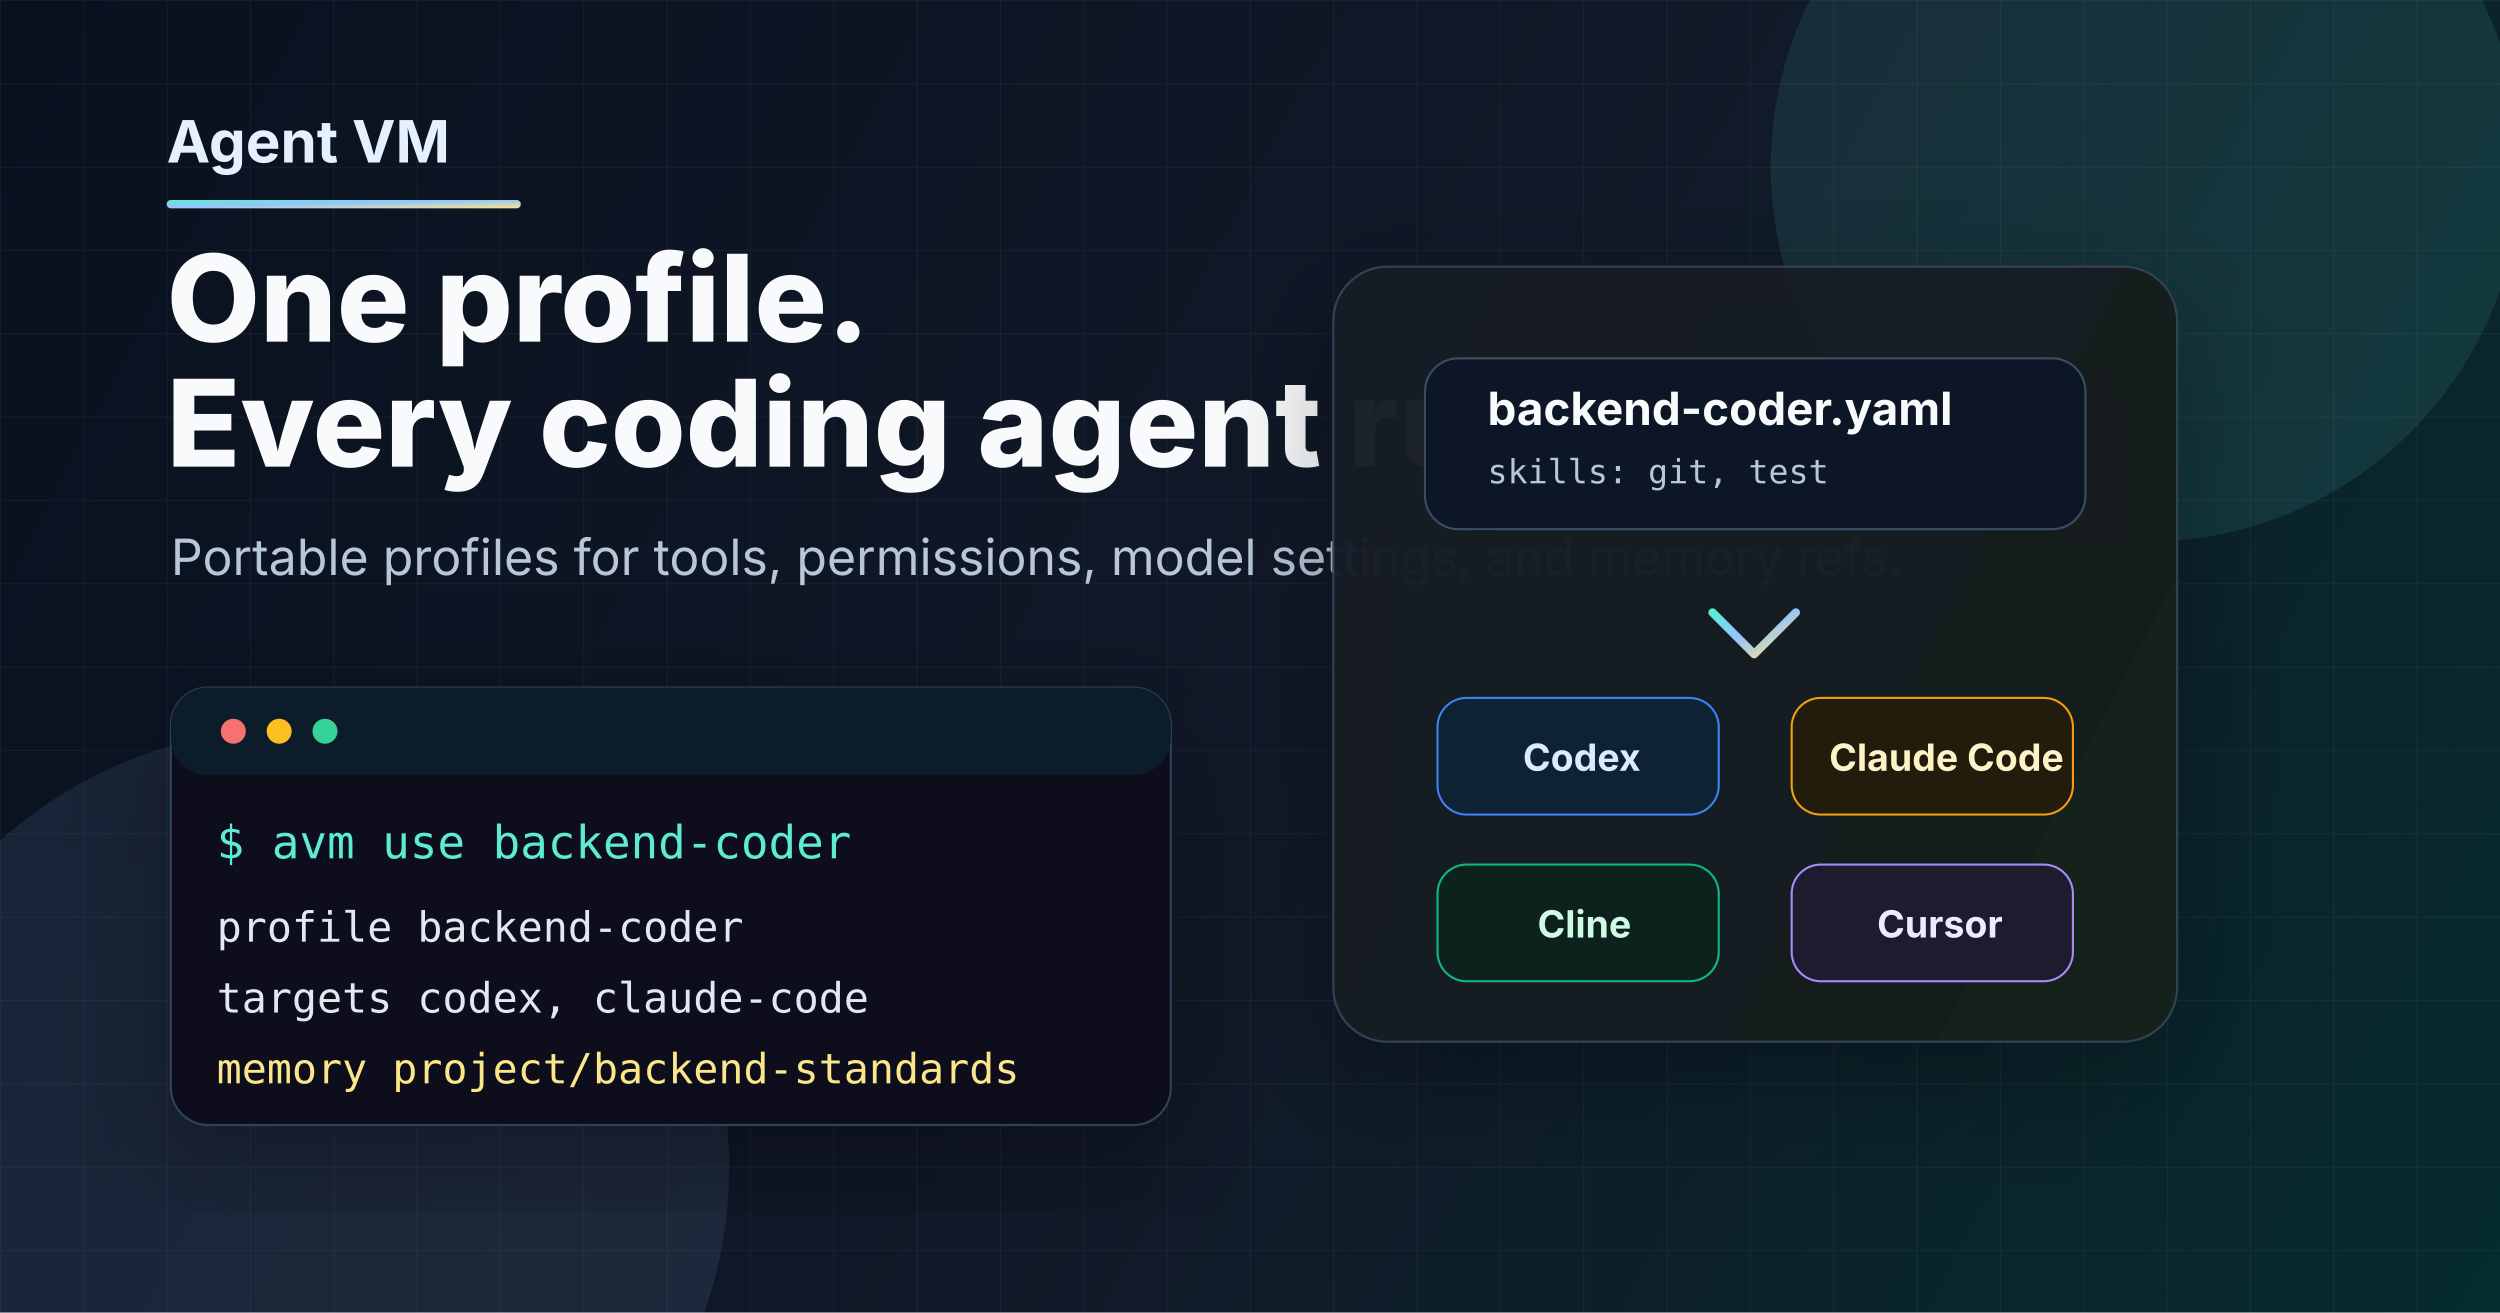
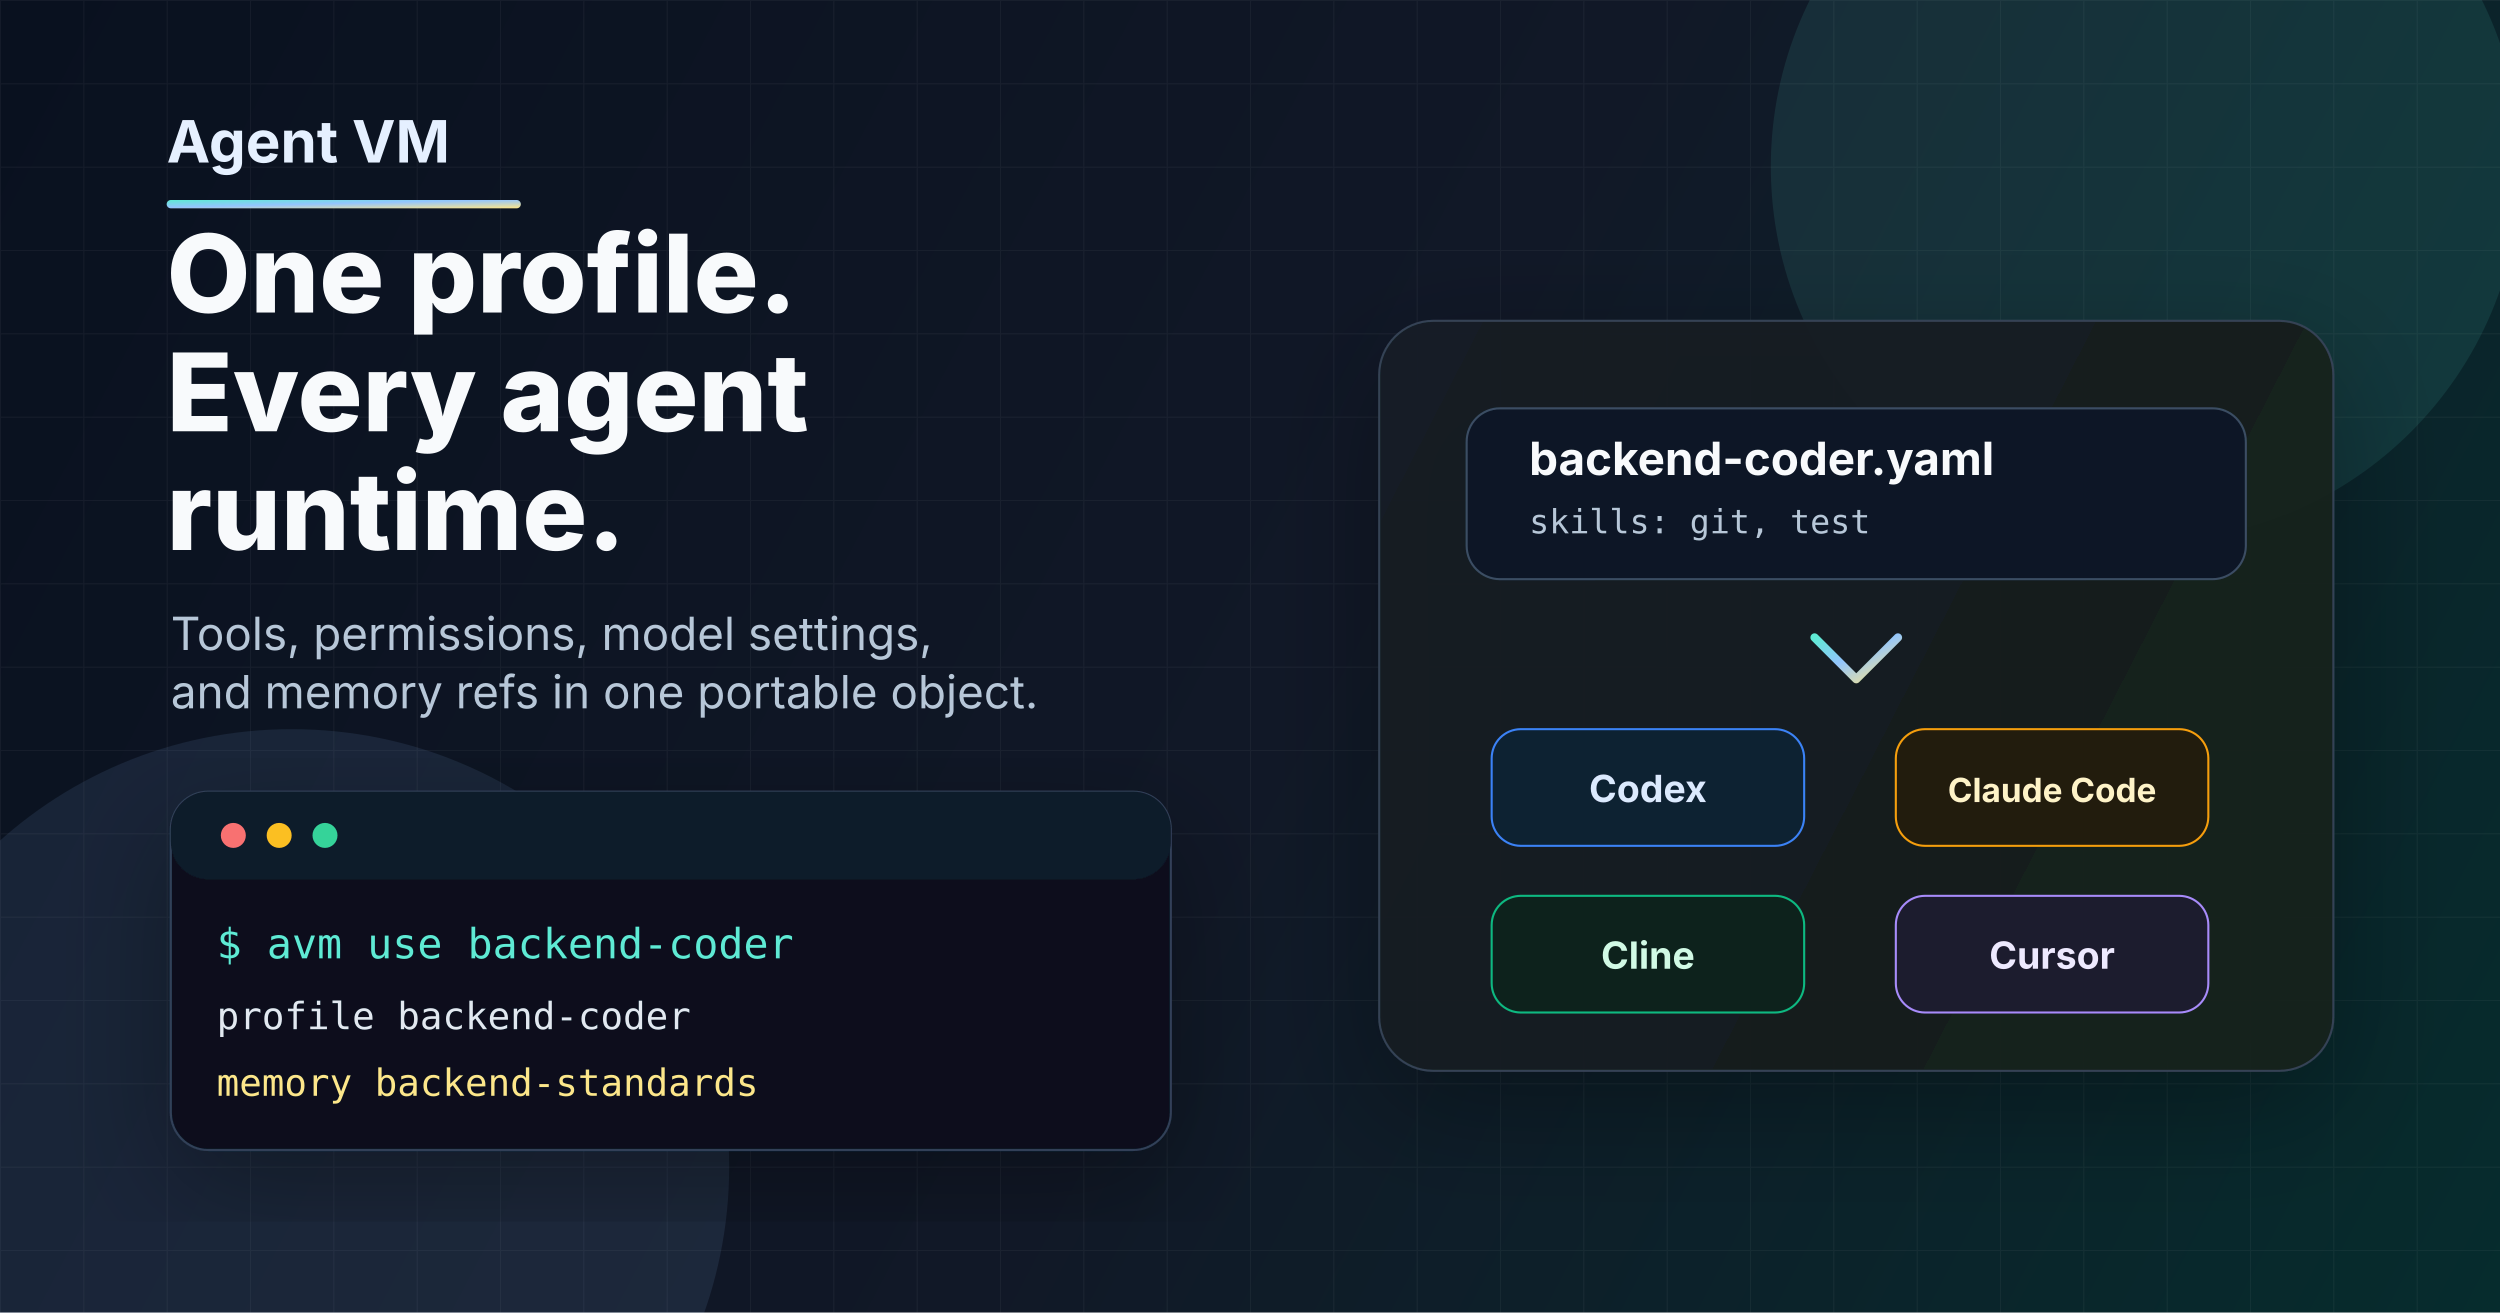
<svg xmlns="http://www.w3.org/2000/svg" width="1200" height="630" viewBox="0 0 1200 630" fill="none" role="img" aria-labelledby="title desc">
  <defs>
    <linearGradient id="bg" x1="0" y1="0" x2="1200" y2="630" gradientUnits="userSpaceOnUse">
      <stop stop-color="#09111F" />
      <stop offset="0.52" stop-color="#111827" />
      <stop offset="1" stop-color="#062C2D" />
    </linearGradient>
    <linearGradient id="panel" x1="220" y1="120" x2="980" y2="510" gradientUnits="userSpaceOnUse">
      <stop stop-color="#111C2E" stop-opacity="0.96" />
      <stop offset="1" stop-color="#17201D" stop-opacity="0.96" />
    </linearGradient>
    <linearGradient id="accent" x1="0" y1="0" x2="1" y2="1">
      <stop stop-color="#5EEAD4" />
      <stop offset="0.45" stop-color="#93C5FD" />
      <stop offset="1" stop-color="#FDE68A" />
    </linearGradient>
    <filter id="shadow" x="-20%" y="-20%" width="140%" height="140%">
      <feDropShadow dx="0" dy="18" stdDeviation="28" flood-color="#000000" flood-opacity="0.32" />
    </filter>
    <pattern id="grid" width="40" height="40" patternUnits="userSpaceOnUse">
      <path d="M 40 0 L 0 0 0 40" fill="none" stroke="#FFFFFF" stroke-opacity="0.045" stroke-width="1" />
    </pattern>
  </defs>
  <rect width="1200" height="630" fill="url(#bg)" />
  <rect width="1200" height="630" fill="url(#grid)" />
  <circle cx="1030" cy="80" r="180" fill="#5EEAD4" fill-opacity="0.10" />
  <circle cx="140" cy="560" r="210" fill="#93C5FD" fill-opacity="0.10" />
  <text x="80" y="78" fill="#E5F0FF" font-family="Inter, ui-sans-serif, system-ui, -apple-system, BlinkMacSystemFont, Segoe UI, sans-serif" font-size="28" font-weight="700">Agent VM</text>
  <rect x="80" y="96" width="170" height="4" rx="2" fill="url(#accent)" />
-   <text x="80" y="164" fill="#F8FAFC" font-family="Inter, ui-sans-serif, system-ui, -apple-system, BlinkMacSystemFont, Segoe UI, sans-serif" font-size="58" font-weight="800" letter-spacing="0">One profile.</text>
-   <text x="80" y="224" fill="#F8FAFC" font-family="Inter, ui-sans-serif, system-ui, -apple-system, BlinkMacSystemFont, Segoe UI, sans-serif" font-size="58" font-weight="800" letter-spacing="0">Every coding agent runtime.</text>
-   <text x="82" y="276" fill="#B7C7D8" font-family="Inter, ui-sans-serif, system-ui, -apple-system, BlinkMacSystemFont, Segoe UI, sans-serif" font-size="24">Portable profiles for tools, permissions, model settings, and memory refs.</text>
+   <text x="80" y="150" fill="#F8FAFC" font-family="Inter, ui-sans-serif, system-ui, -apple-system, BlinkMacSystemFont, Segoe UI, sans-serif" font-size="52" font-weight="800" letter-spacing="0">One profile.</text>
+   <text x="80" y="207" fill="#F8FAFC" font-family="Inter, ui-sans-serif, system-ui, -apple-system, BlinkMacSystemFont, Segoe UI, sans-serif" font-size="52" font-weight="800" letter-spacing="0">Every agent</text>
+   <text x="80" y="264" fill="#F8FAFC" font-family="Inter, ui-sans-serif, system-ui, -apple-system, BlinkMacSystemFont, Segoe UI, sans-serif" font-size="52" font-weight="800" letter-spacing="0">runtime.</text>
+   <text x="82" y="312" fill="#B7C7D8" font-family="Inter, ui-sans-serif, system-ui, -apple-system, BlinkMacSystemFont, Segoe UI, sans-serif" font-size="22">Tools, permissions, model settings,</text>
+   <text x="82" y="340" fill="#B7C7D8" font-family="Inter, ui-sans-serif, system-ui, -apple-system, BlinkMacSystemFont, Segoe UI, sans-serif" font-size="22">and memory refs in one portable object.</text>
  <g filter="url(#shadow)">
-     <rect x="82" y="330" width="480" height="210" rx="18" fill="#07111F" stroke="#314158" />
-     <rect x="82" y="330" width="480" height="42" rx="18" fill="#101A2A" />
-     <circle cx="112" cy="351" r="6" fill="#F87171" />
-     <circle cx="134" cy="351" r="6" fill="#FBBF24" />
-     <circle cx="156" cy="351" r="6" fill="#34D399" />
-     <text x="104" y="412" fill="#5EEAD4" font-family="ui-monospace, SFMono-Regular, Menlo, Consolas, monospace" font-size="22">$ avm use backend-coder</text>
-     <text x="104" y="452" fill="#E2E8F0" font-family="ui-monospace, SFMono-Regular, Menlo, Consolas, monospace" font-size="20">profile  backend-coder</text>
-     <text x="104" y="486" fill="#E2E8F0" font-family="ui-monospace, SFMono-Regular, Menlo, Consolas, monospace" font-size="20">targets  codex, claude-code</text>
-     <text x="104" y="520" fill="#FDE68A" font-family="ui-monospace, SFMono-Regular, Menlo, Consolas, monospace" font-size="20">memory   project/backend-standards</text>
+     <rect x="82" y="380" width="480" height="172" rx="18" fill="#07111F" stroke="#314158" />
+     <rect x="82" y="380" width="480" height="42" rx="18" fill="#101A2A" />
+     <circle cx="112" cy="401" r="6" fill="#F87171" />
+     <circle cx="134" cy="401" r="6" fill="#FBBF24" />
+     <circle cx="156" cy="401" r="6" fill="#34D399" />
+     <text x="104" y="460" fill="#5EEAD4" font-family="ui-monospace, SFMono-Regular, Menlo, Consolas, monospace" font-size="20">$ avm use backend-coder</text>
+     <text x="104" y="494" fill="#E2E8F0" font-family="ui-monospace, SFMono-Regular, Menlo, Consolas, monospace" font-size="18">profile  backend-coder</text>
+     <text x="104" y="526" fill="#FDE68A" font-family="ui-monospace, SFMono-Regular, Menlo, Consolas, monospace" font-size="18">memory   backend-standards</text>
  </g>
  <g filter="url(#shadow)">
-     <rect x="640" y="128" width="405" height="372" rx="26" fill="url(#panel)" stroke="#344254" />
-     <rect x="684" y="172" width="317" height="82" rx="16" fill="#0D1726" stroke="#3B4D63" />
-     <text x="714" y="204" fill="#F8FAFC" font-family="Inter, ui-sans-serif, system-ui, -apple-system, BlinkMacSystemFont, Segoe UI, sans-serif" font-size="22" font-weight="700">backend-coder.yaml</text>
-     <text x="714" y="232" fill="#B7C7D8" font-family="ui-monospace, SFMono-Regular, Menlo, Consolas, monospace" font-size="16">skills: git, test</text>
-     <path d="M842 270 L842 314" stroke="url(#accent)" stroke-width="4" stroke-linecap="round" />
-     <path d="M842 314 L822 294 M842 314 L862 294" stroke="url(#accent)" stroke-width="4" stroke-linecap="round" />
-     <g font-family="Inter, ui-sans-serif, system-ui, -apple-system, BlinkMacSystemFont, Segoe UI, sans-serif" font-size="18" font-weight="700">
-       <rect x="690" y="335" width="135" height="56" rx="14" fill="#102033" stroke="#3B82F6" />
-       <text x="731" y="370" fill="#DBEAFE">Codex</text>
-       <rect x="860" y="335" width="135" height="56" rx="14" fill="#211A10" stroke="#F59E0B" />
-       <text x="878" y="370" fill="#FEF3C7">Claude Code</text>
-       <rect x="690" y="415" width="135" height="56" rx="14" fill="#0D241D" stroke="#10B981" />
-       <text x="738" y="450" fill="#D1FAE5">Cline</text>
-       <rect x="860" y="415" width="135" height="56" rx="14" fill="#1F1B2E" stroke="#A78BFA" />
-       <text x="901" y="450" fill="#EDE9FE">Cursor</text>
+     <rect x="662" y="154" width="458" height="360" rx="26" fill="url(#panel)" stroke="#344254" />
+     <rect x="704" y="196" width="374" height="82" rx="16" fill="#0D1726" stroke="#3B4D63" />
+     <text x="734" y="228" fill="#F8FAFC" font-family="Inter, ui-sans-serif, system-ui, -apple-system, BlinkMacSystemFont, Segoe UI, sans-serif" font-size="22" font-weight="700">backend-coder.yaml</text>
+     <text x="734" y="256" fill="#B7C7D8" font-family="ui-monospace, SFMono-Regular, Menlo, Consolas, monospace" font-size="16">skills: git, test</text>
+     <path d="M891 294 L891 326" stroke="url(#accent)" stroke-width="4" stroke-linecap="round" />
+     <path d="M891 326 L871 306 M891 326 L911 306" stroke="url(#accent)" stroke-width="4" stroke-linecap="round" />
+     <g font-family="Inter, ui-sans-serif, system-ui, -apple-system, BlinkMacSystemFont, Segoe UI, sans-serif" font-weight="700" text-anchor="middle">
+       <rect x="716" y="350" width="150" height="56" rx="14" fill="#102033" stroke="#3B82F6" />
+       <text x="791" y="385" fill="#DBEAFE" font-size="18">Codex</text>
+       <rect x="910" y="350" width="150" height="56" rx="14" fill="#211A10" stroke="#F59E0B" />
+       <text x="985" y="385" fill="#FEF3C7" font-size="16">Claude Code</text>
+       <rect x="716" y="430" width="150" height="56" rx="14" fill="#0D241D" stroke="#10B981" />
+       <text x="791" y="465" fill="#D1FAE5" font-size="18">Cline</text>
+       <rect x="910" y="430" width="150" height="56" rx="14" fill="#1F1B2E" stroke="#A78BFA" />
+       <text x="985" y="465" fill="#EDE9FE" font-size="18">Cursor</text>
    </g>
  </g>
</svg>
